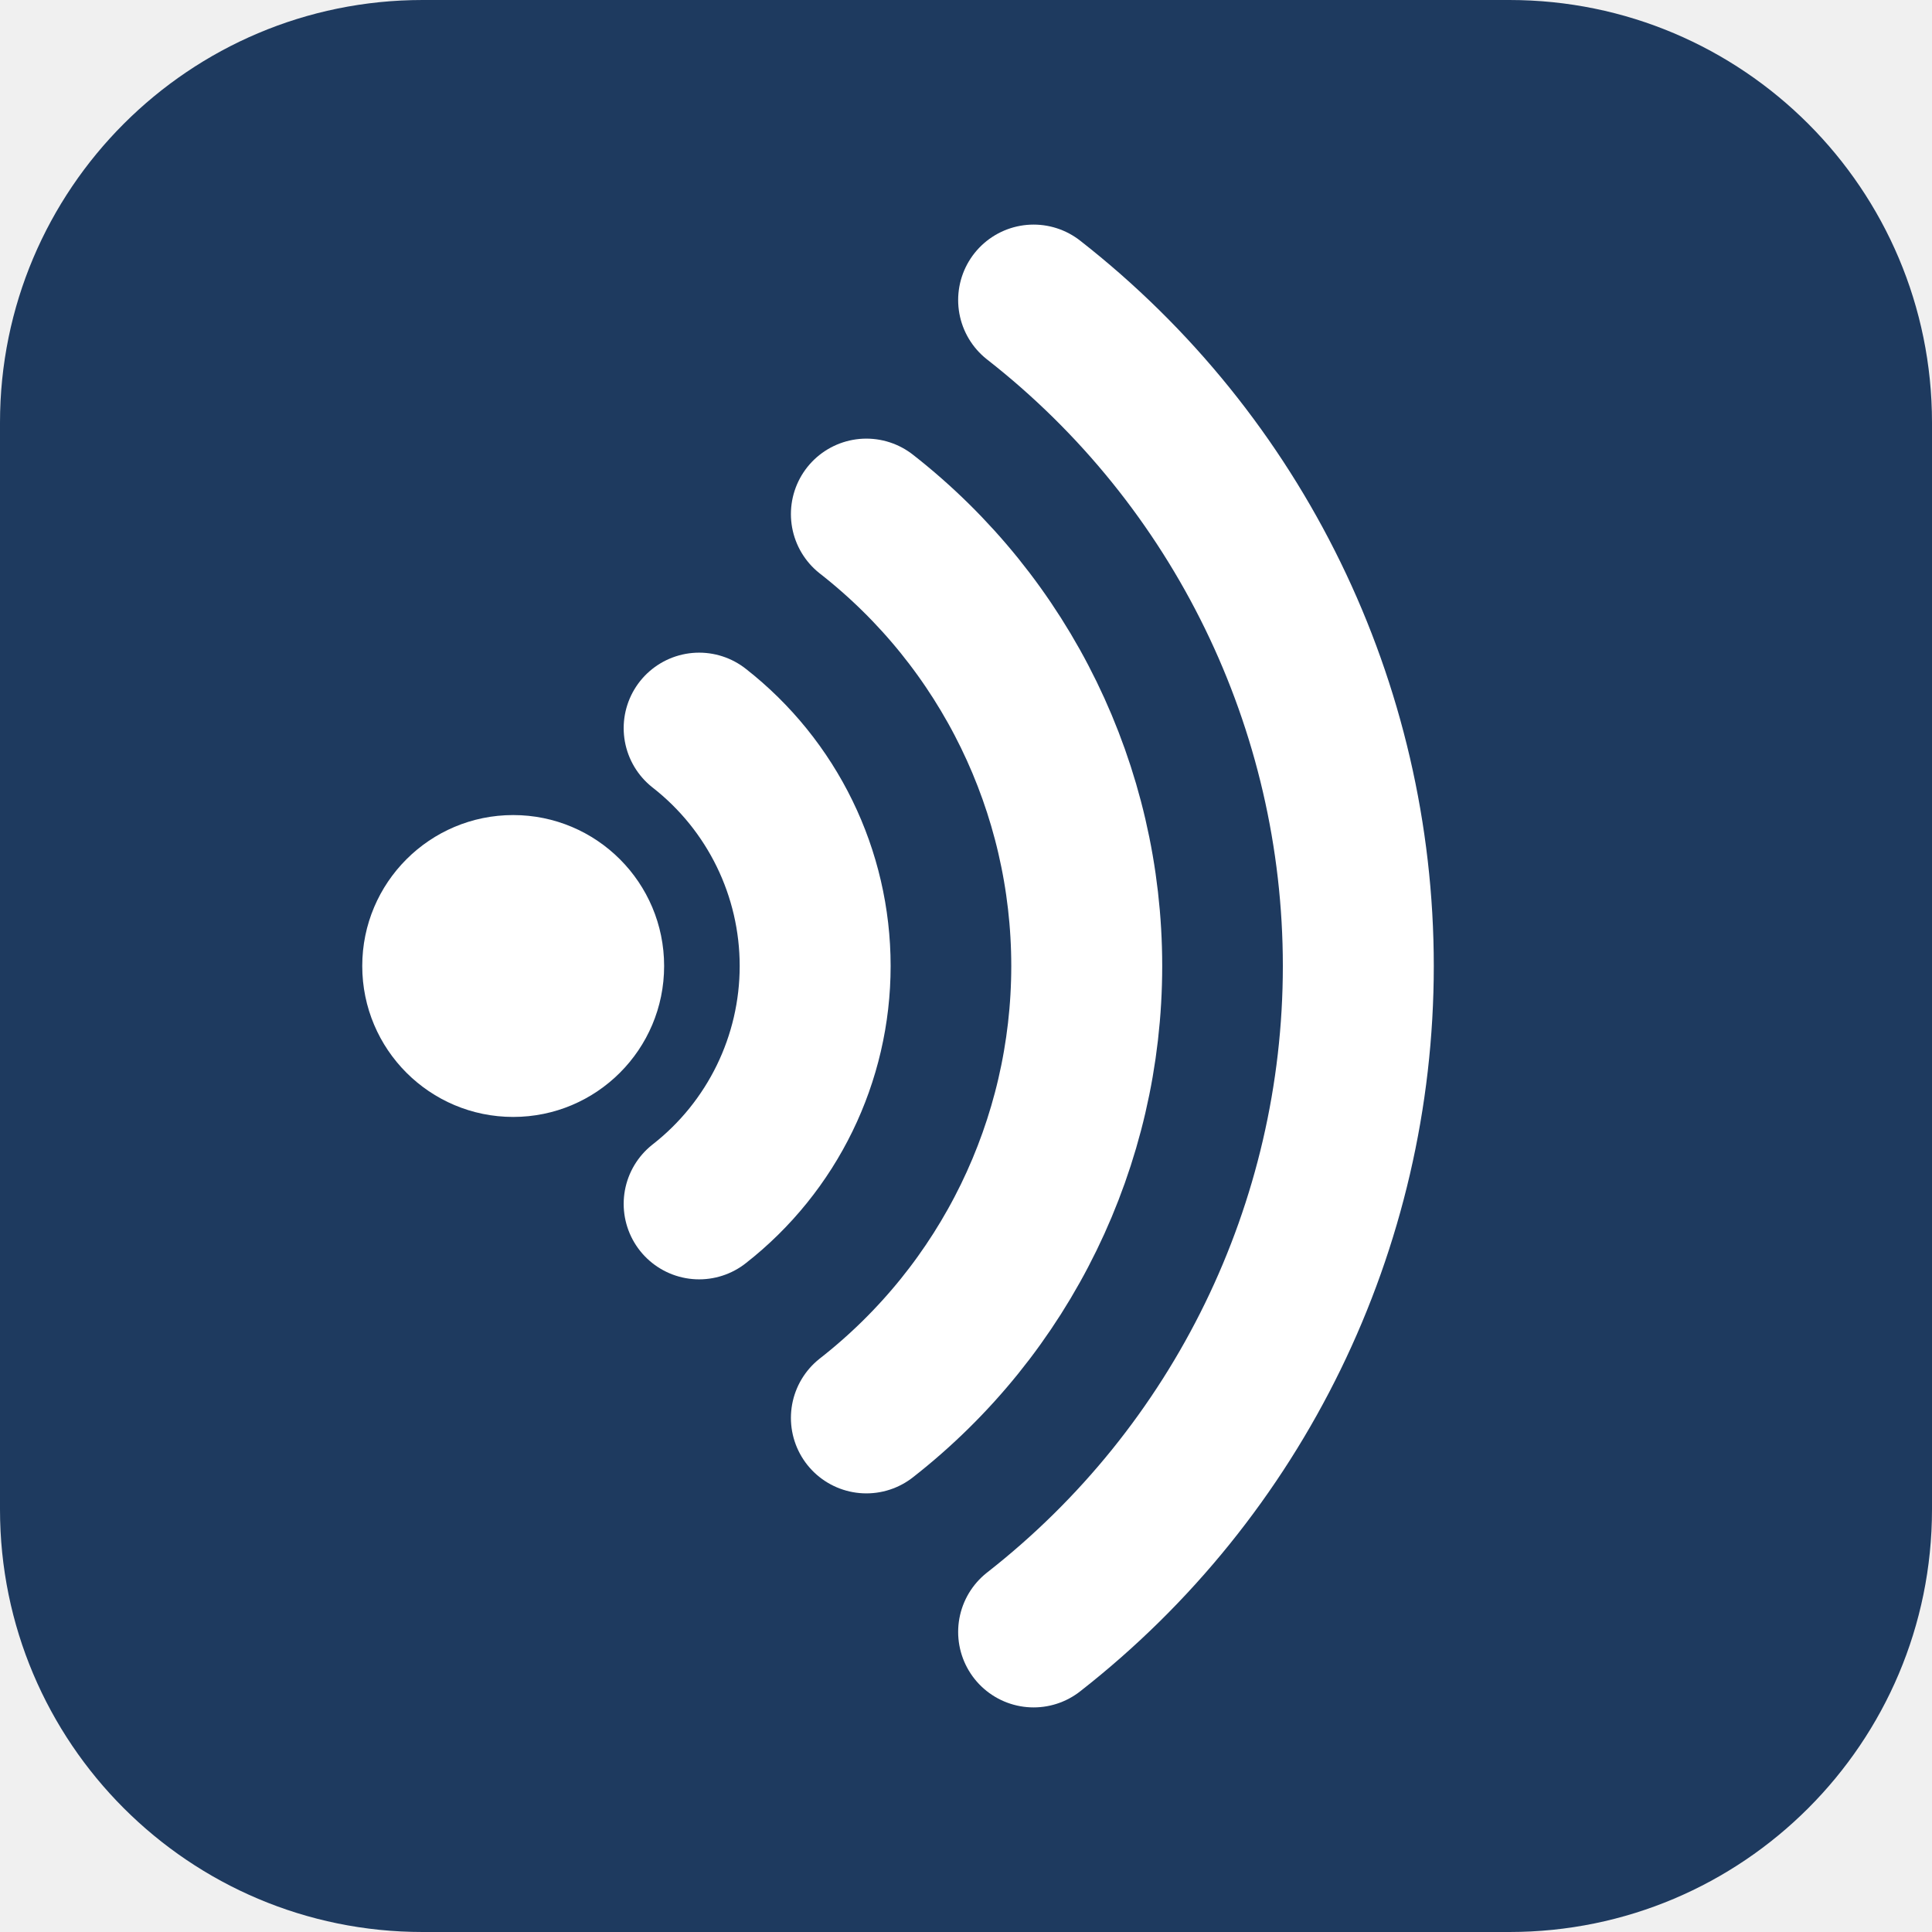
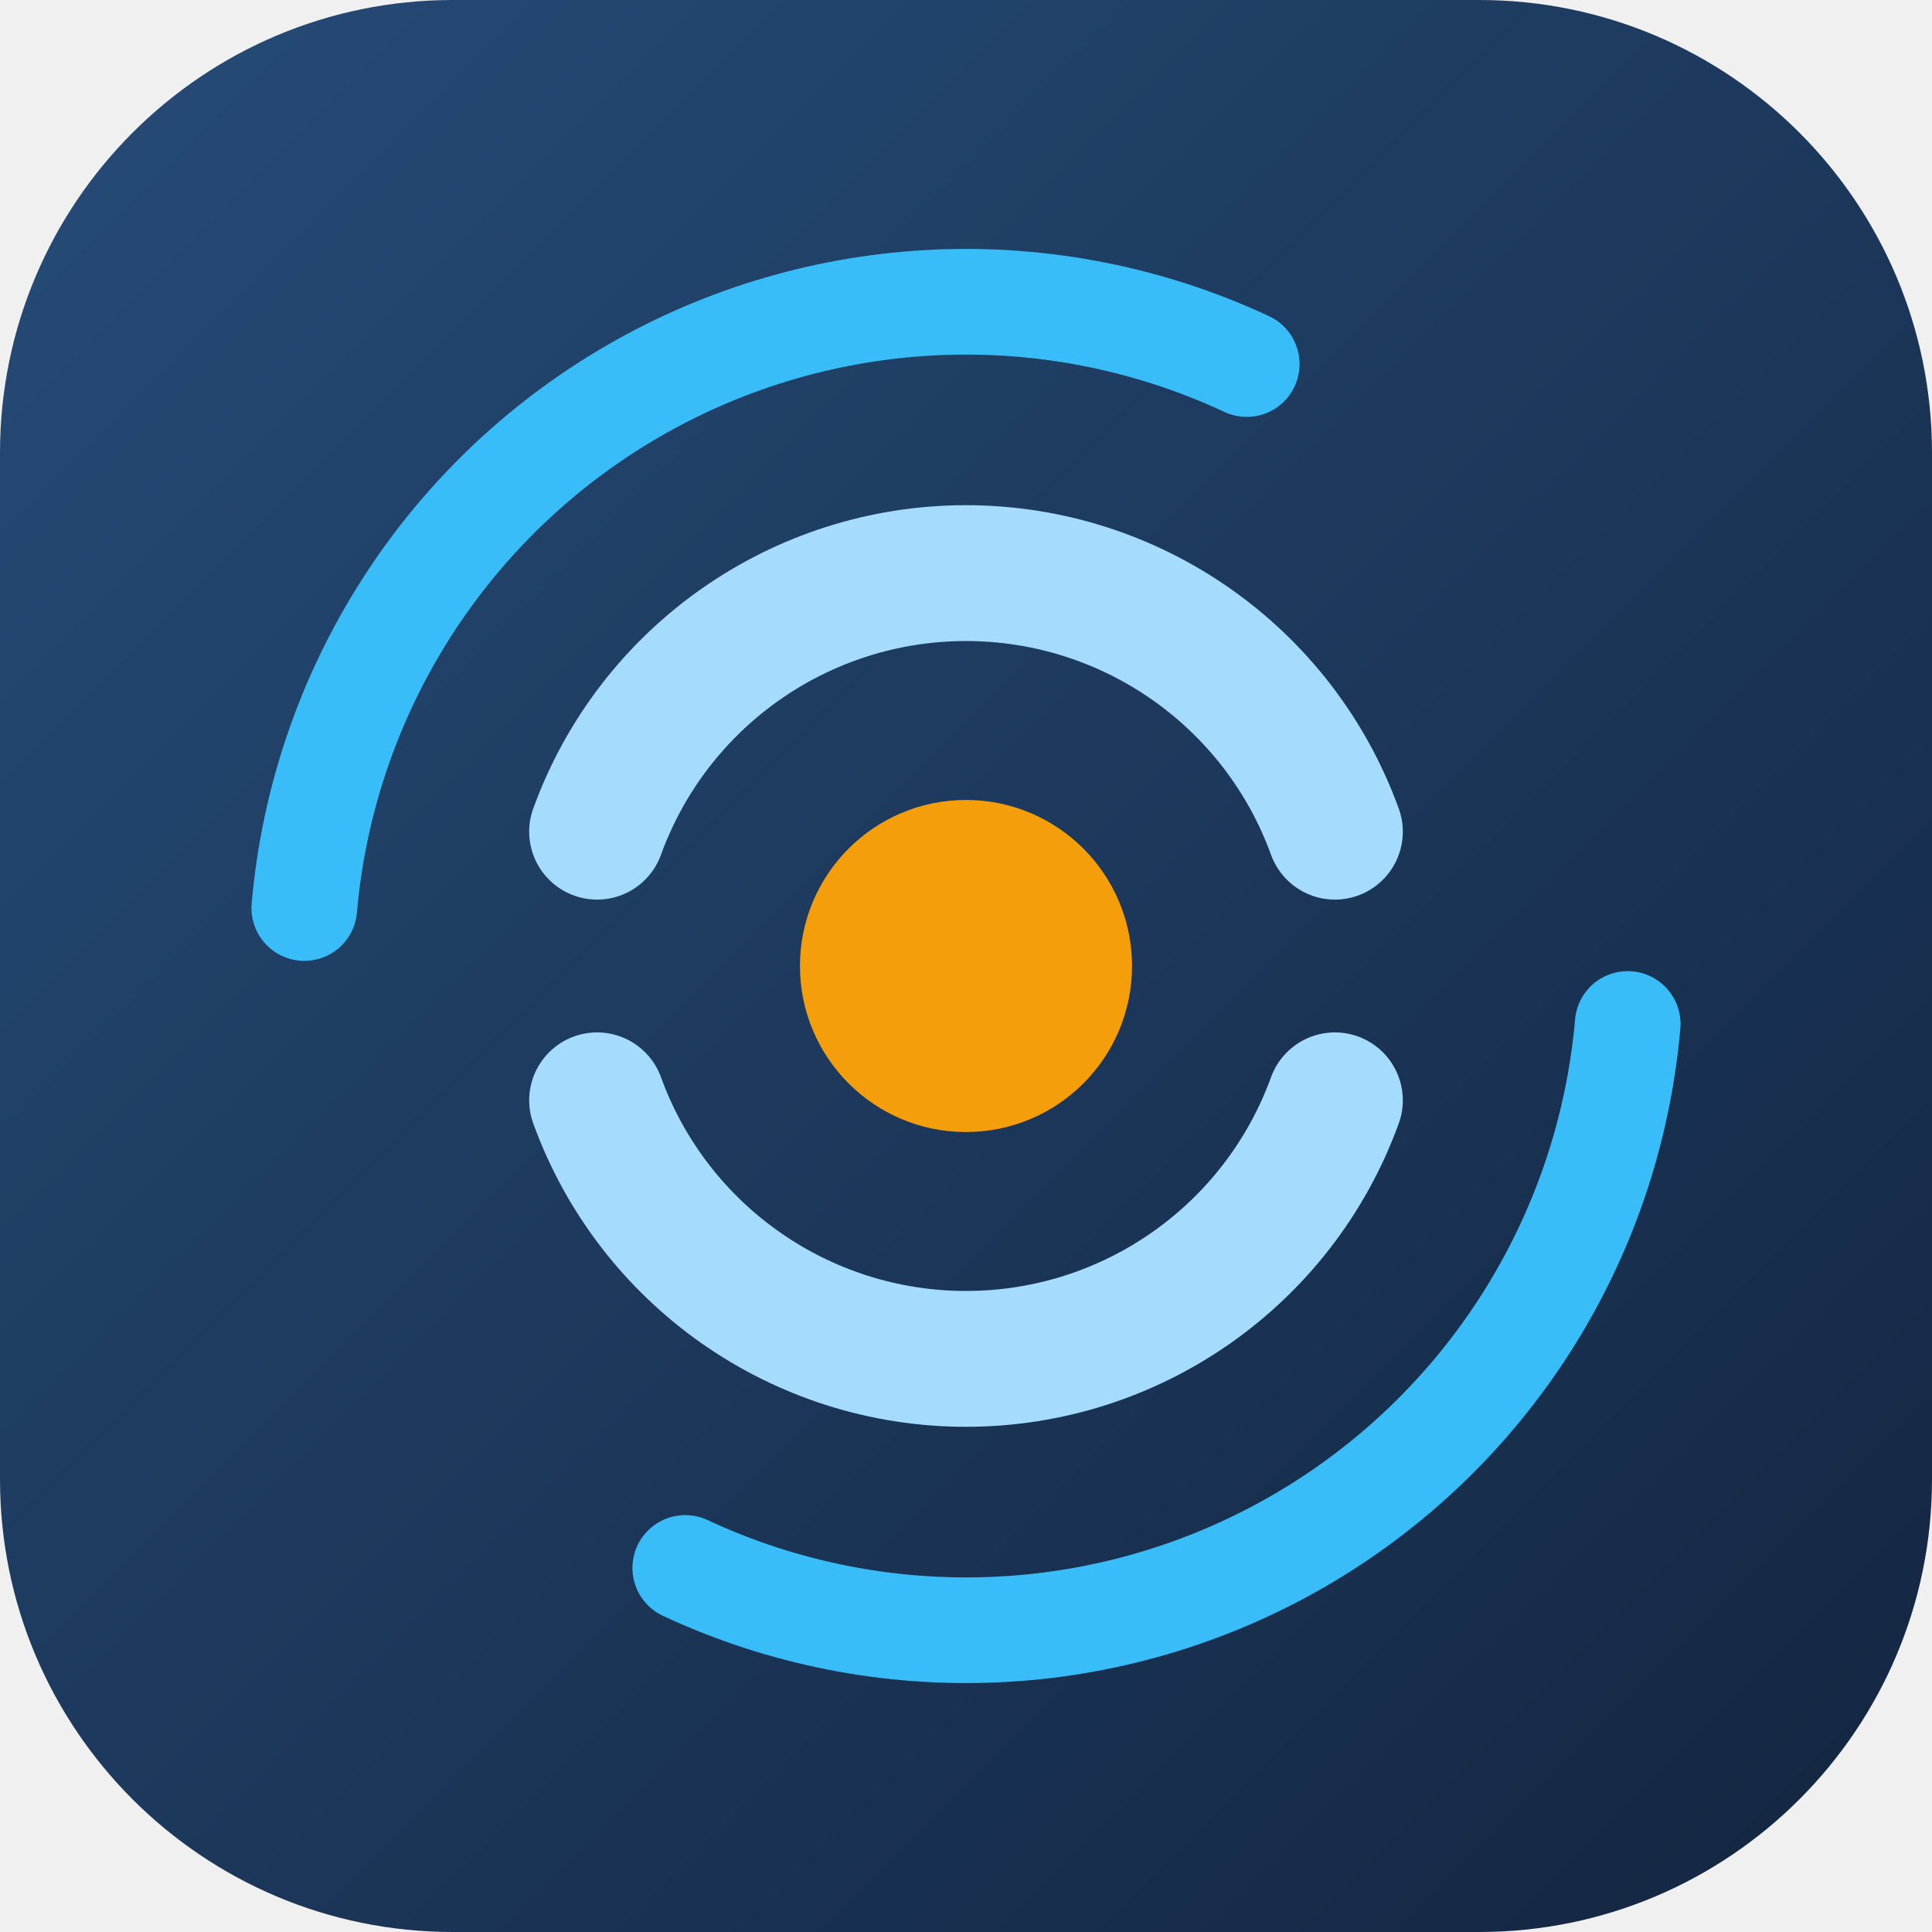
- <svg xmlns="http://www.w3.org/2000/svg" viewBox="0 0 64 64" role="img" aria-label="Y.-S. Lee">
-   <rect width="64" height="64" rx="14" fill="#1E3A5F" />
-   <g fill="none" stroke="#ffffff" stroke-width="5" stroke-linecap="round">
-     <path d="M23.16 24.12 A10 10 0 0 1 23.16 39.88" />
-     <path d="M28.70 17.03 A19 19 0 0 1 28.70 46.97" />
-     <path d="M34.24 9.94 A28 28 0 0 1 34.24 54.06" />
+ <svg xmlns="http://www.w3.org/2000/svg" viewBox="0 0 64 64" role="img" aria-label="Y.-S. Lee — focused signal mark">
+   <defs>
+     <linearGradient id="bg" x1="0" y1="0" x2="1" y2="1">
+       <stop offset="0" stop-color="#264C78" />
+       <stop offset="1" stop-color="#132540" />
+     </linearGradient>
+   </defs>
+   <rect width="64" height="64" rx="15" fill="url(#bg)" />
+   <g fill="none" stroke-linecap="round">
+     <path d="M44.22 27.55 A13 13 0 0 0 19.78 27.55" stroke="#A5DBFC" stroke-width="4.5" />
+     <path d="M19.78 36.45 A13 13 0 0 0 44.22 36.45" stroke="#A5DBFC" stroke-width="4.5" />
+     <path d="M41.30 12.06 A22 22 0 0 0 10.08 30.08" stroke="#38BDF8" stroke-width="3.5" />
+     <path d="M22.70 51.94 A22 22 0 0 0 53.92 33.92" stroke="#38BDF8" stroke-width="3.5" />
  </g>
-   <circle cx="17" cy="32" r="5" fill="#ffffff" />
+   <circle cx="32" cy="32" r="5.5" fill="#F59E0B" />
</svg>
